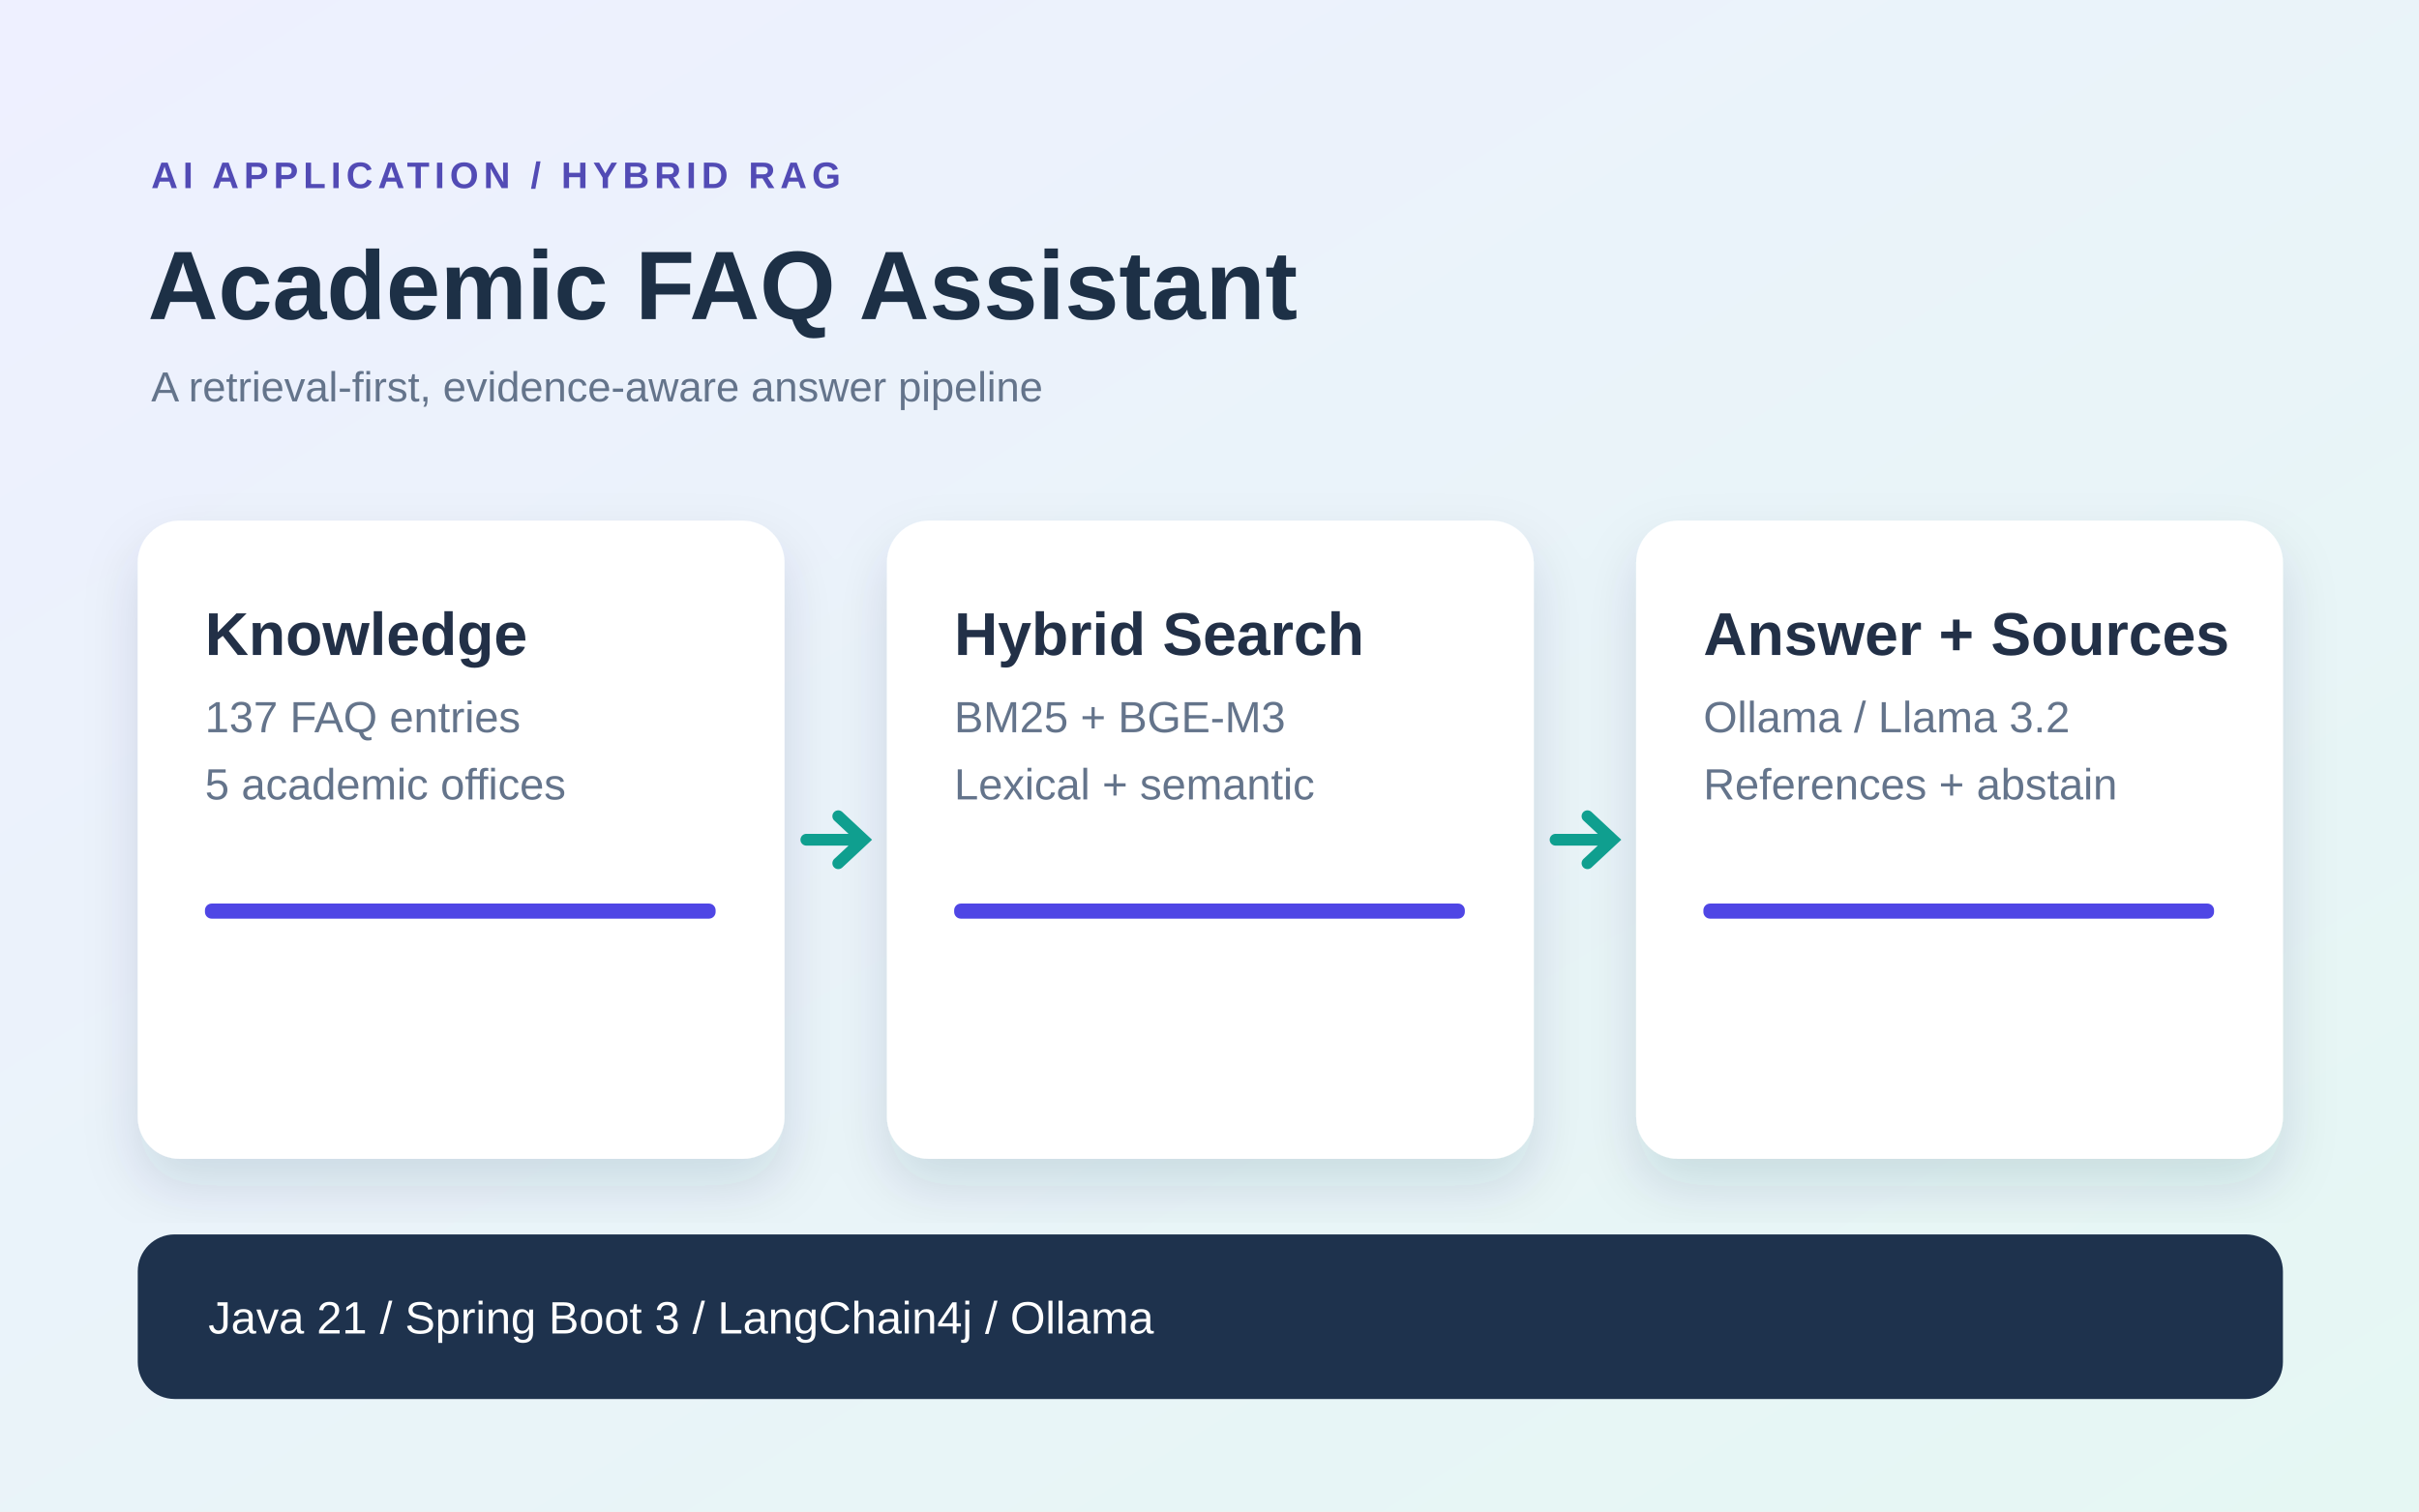
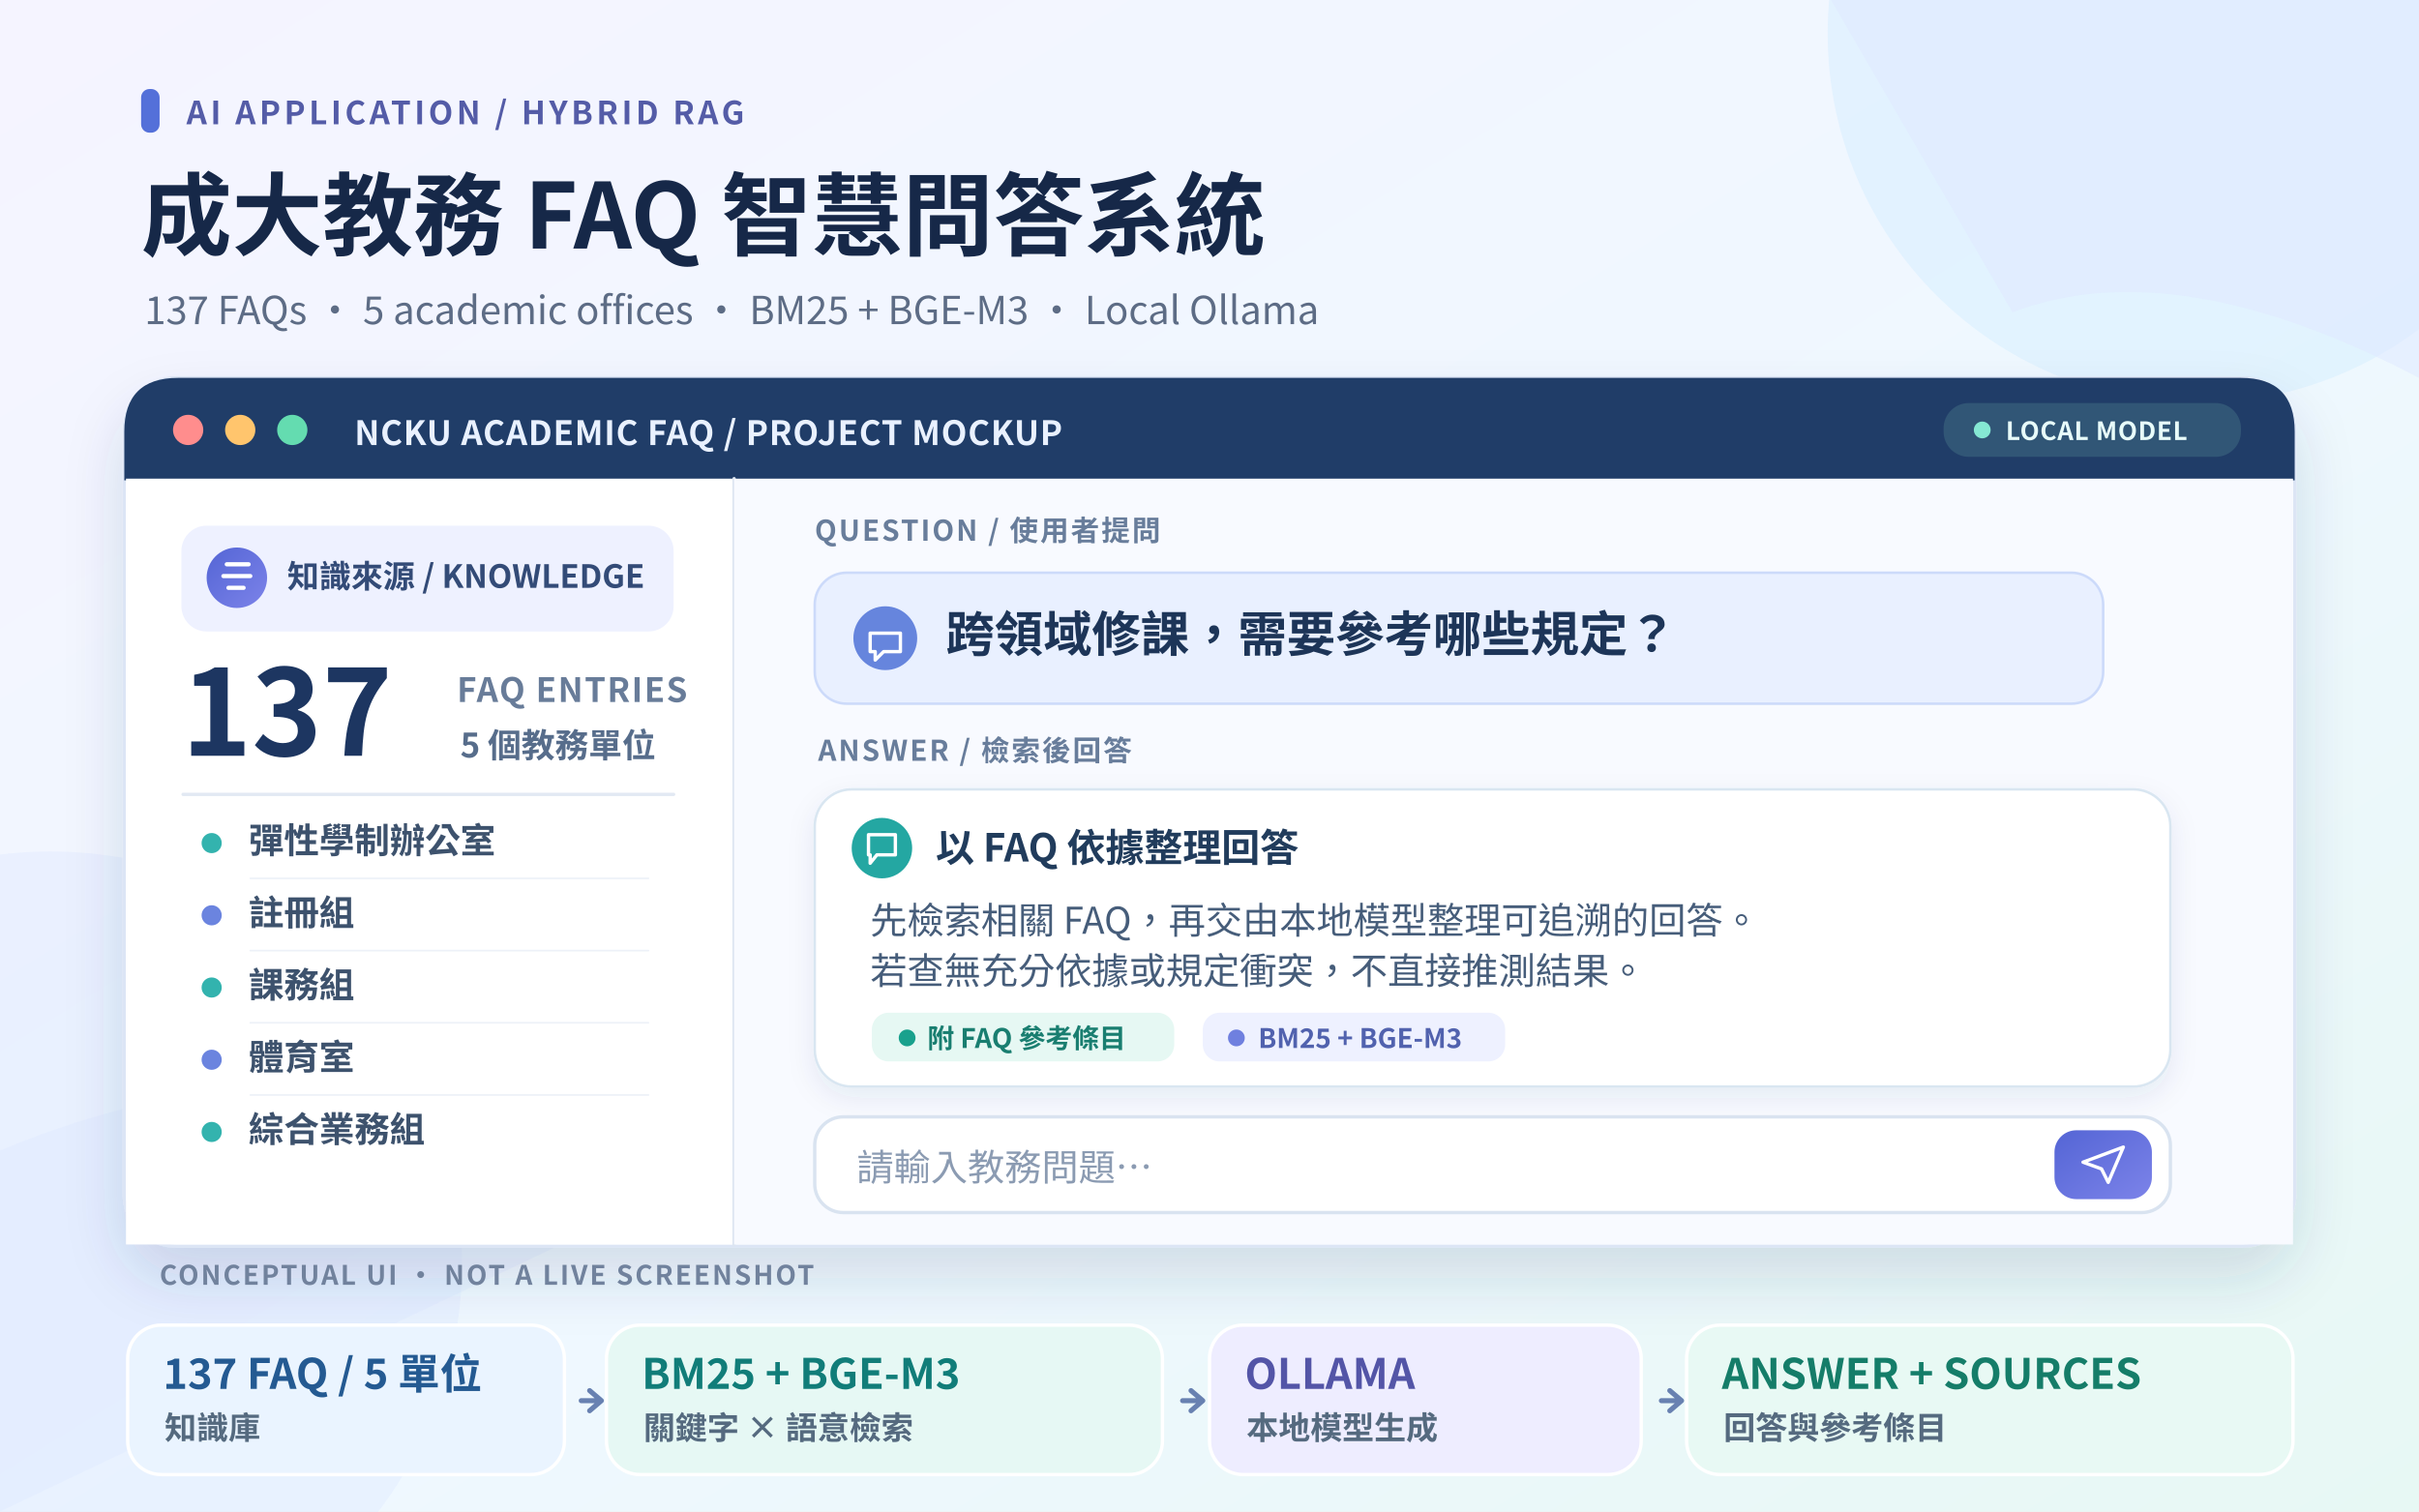
- <svg xmlns="http://www.w3.org/2000/svg" width="1440" height="900" viewBox="0 0 1440 900">
+ <svg xmlns="http://www.w3.org/2000/svg" width="1440" height="900" viewBox="0 0 1440 900" role="img" aria-labelledby="faq-title faq-desc">
  <defs>
-     <linearGradient id="bg" x2="1" y2="1">
-       <stop stop-color="#eef0ff" />
-       <stop offset="1" stop-color="#e5f7f3" />
+     <linearGradient id="bg" x1="0" y1="0" x2="1" y2="1">
+       <stop stop-color="#f5f4ff" />
+       <stop offset=".56" stop-color="#eff8ff" />
+       <stop offset="1" stop-color="#e7f8f4" />
    </linearGradient>
-     <filter id="s">
-       <feDropShadow dx="0" dy="16" stdDeviation="16" flood-color="#1c3059" flood-opacity=".13" />
+     <linearGradient id="card" x1="0" y1="0" x2="1" y2="1">
+       <stop stop-color="#ffffff" />
+       <stop offset="1" stop-color="#f7faff" />
+     </linearGradient>
+     <linearGradient id="indigo" x1="0" y1="0" x2="1" y2="1">
+       <stop stop-color="#5465d5" />
+       <stop offset="1" stop-color="#7c83e9" />
+     </linearGradient>
+     <linearGradient id="mint" x1="0" y1="0" x2="1" y2="1">
+       <stop stop-color="#e8fbf7" />
+       <stop offset="1" stop-color="#f5fffd" />
+     </linearGradient>
+     <filter id="shadow" x="-20%" y="-30%" width="140%" height="160%">
+       <feDropShadow dx="0" dy="18" stdDeviation="17" flood-color="#263e70" flood-opacity=".15" />
+     </filter>
+     <filter id="soft" x="-20%" y="-30%" width="140%" height="160%">
+       <feDropShadow dx="0" dy="6" stdDeviation="8" flood-color="#283f64" flood-opacity=".08" />
    </filter>
  </defs>
-   <rect width="1440" height="900" fill="url(#bg)" />
-   <text x="90" y="112" font-family="Arial,sans-serif" font-size="22" letter-spacing="3" font-weight="bold" fill="#524bb5">AI APPLICATION / HYBRID RAG</text>
-   <text x="88" y="190" font-family="Arial,sans-serif" font-size="58" font-weight="bold" fill="#1d3046">Academic FAQ Assistant</text>
-   <text x="90" y="239" font-family="Arial,sans-serif" font-size="25" fill="#64748b">A retrieval-first, evidence-aware answer pipeline</text>
-   <g filter="url(#s)" font-family="Arial,sans-serif">
-     <rect x="82" y="310" width="385" height="380" rx="25" fill="#fff" />
-     <rect x="528" y="310" width="385" height="380" rx="25" fill="#fff" />
-     <rect x="974" y="310" width="385" height="380" rx="25" fill="#fff" />
+   <g font-family="'Noto Sans CJK TC','Microsoft JhengHei',Arial,sans-serif">
+     <rect x="0" y="0" width="1440" height="900" rx="0" fill="url(#bg)" />
+     <circle cx="1308" cy="20" r="220" fill="#cfebff" opacity=".42" />
+     <circle cx="30" cy="752" r="245" fill="#dce7ff" opacity=".38" />
+     <path d="M1090 0 L1440 0 L1440 225 Q1295 149 1198 186 Z" fill="#dfe8ff" stroke="none" stroke-width="0" stroke-linecap="round" stroke-linejoin="round" opacity=".54" />
+     <path d="M0 685 Q220 594 378 720 L0 900 Z" fill="#dce7ff" stroke="none" stroke-width="0" stroke-linecap="round" stroke-linejoin="round" opacity=".36" />
+     <rect x="84" y="53" width="11" height="26" rx="5" fill="#5470d9" />
+     <text x="111" y="74" font-size="19" fill="#545ca7" font-weight="800" letter-spacing="2.1">AI APPLICATION   /   HYBRID RAG</text>
+     <text x="84" y="148" font-size="54" fill="#162848" font-weight="800">成大教務 FAQ 智慧問答系統</text>
+     <text x="86" y="193" font-size="23" fill="#5d6c85" font-weight="500">137 FAQs  ·  5 academic offices  ·  BM25 + BGE-M3  ·  Local Ollama</text>
+     <rect x="74" y="225" width="1292" height="517" rx="31" fill="url(#card)" filter="url(#shadow)" stroke="#dce5f5" stroke-width="2" />
+     <path d="M106 225 H1334 Q1366 225 1366 257 V286 H74 V257 Q74 225 106 225 Z" fill="#203d68" stroke="none" stroke-width="0" stroke-linecap="round" stroke-linejoin="round" />
+     <circle cx="112" cy="256" r="9" fill="#ff8d8d" />
+     <circle cx="143" cy="256" r="9" fill="#ffc56d" />
+     <circle cx="174" cy="256" r="9" fill="#64dcb0" />
+     <text x="211" y="265" font-size="20" fill="#e9f1ff" font-weight="700" letter-spacing=".5">NCKU ACADEMIC FAQ  /  PROJECT MOCKUP</text>
+     <rect x="1157" y="240" width="177" height="32" rx="15" fill="#315676" />
+     <circle cx="1180" cy="256" r="5" fill="#85e8d3" />
+     <text x="1194" y="262" font-size="15" fill="#e8fcfa" font-weight="800" letter-spacing=".4">LOCAL MODEL</text>
+     <rect x="75" y="285" width="362" height="456" rx="0" fill="#ffffff" />
+     <path d="M437 285 V741" fill="none" stroke="#dce5f1" stroke-width="2" stroke-linecap="round" stroke-linejoin="round" />
+     <rect x="108" y="313" width="293" height="63" rx="15" fill="#eef1ff" />
+     <circle cx="141" cy="344" r="18" fill="url(#indigo)" />
+     <path d="M133 343 h16 M135 336 h13 M136 350 h9" fill="none" stroke="#fff" stroke-width="2.5" stroke-linecap="round" stroke-linejoin="round" />
+     <text x="171" y="350" font-size="19" fill="#334b77" font-weight="800">知識來源 / KNOWLEDGE</text>
+     <text x="108" y="450" font-size="71" fill="#1d3661" font-weight="800">137</text>
+     <text x="272" y="418" font-size="20" fill="#687c99" font-weight="800" letter-spacing=".9">FAQ ENTRIES</text>
+     <text x="274" y="451" font-size="20" fill="#576d8b" font-weight="600">5 個教務單位</text>
+     <path d="M109 473 H401" fill="none" stroke="#e2e9f3" stroke-width="2" stroke-linecap="round" stroke-linejoin="round" />
+     <circle cx="126" cy="502" r="6" fill="#33b3ae" />
+     <text x="148" y="508" font-size="21" fill="#3d526d" font-weight="600">彈性學制辦公室</text>
+     <path d="M149 523 H386" fill="none" stroke="#edf1f8" stroke-width="1" stroke-linecap="round" stroke-linejoin="round" />
+     <circle cx="126" cy="545" r="6" fill="#6b84df" />
+     <text x="148" y="551" font-size="21" fill="#3d526d" font-weight="600">註冊組</text>
+     <path d="M149 566 H386" fill="none" stroke="#edf1f8" stroke-width="1" stroke-linecap="round" stroke-linejoin="round" />
+     <circle cx="126" cy="588" r="6" fill="#33b3ae" />
+     <text x="148" y="594" font-size="21" fill="#3d526d" font-weight="600">課務組</text>
+     <path d="M149 609 H386" fill="none" stroke="#edf1f8" stroke-width="1" stroke-linecap="round" stroke-linejoin="round" />
+     <circle cx="126" cy="631" r="6" fill="#6b84df" />
+     <text x="148" y="637" font-size="21" fill="#3d526d" font-weight="600">體育室</text>
+     <path d="M149 652 H386" fill="none" stroke="#edf1f8" stroke-width="1" stroke-linecap="round" stroke-linejoin="round" />
+     <circle cx="126" cy="674" r="6" fill="#33b3ae" />
+     <text x="148" y="680" font-size="21" fill="#3d526d" font-weight="600">綜合業務組</text>
+     <rect x="437" y="285" width="928" height="456" rx="0" fill="#f8faff" />
+     <text x="485" y="322" font-size="17" fill="#687d9b" font-weight="800" letter-spacing="1.2">QUESTION / 使用者提問</text>
+     <rect x="485" y="341" width="767" height="78" rx="19" fill="#e9f0ff" stroke="#ccdafa" stroke-width="1.5" />
+     <circle cx="527" cy="380" r="19" fill="#6685dd" />
+     <path d="M518 377 h18 v11 h-10 l-5 5 v-5 h-3 Z" fill="none" stroke="#fff" stroke-width="2" stroke-linecap="round" stroke-linejoin="round" />
+     <text x="563" y="388" font-size="29" fill="#1d3558" font-weight="700">跨領域修課，需要參考哪些規定？</text>
+     <text x="487" y="453" font-size="17" fill="#687d9b" font-weight="800" letter-spacing="1.2">ANSWER / 檢索後回答</text>
+     <rect x="485" y="470" width="807" height="177" rx="22" fill="#ffffff" filter="url(#soft)" stroke="#d9e6f1" stroke-width="1.5" />
+     <circle cx="525" cy="505" r="18" fill="#24a7a2" />
+     <path d="M517 497 H533 V509 H522 L518 514 V509 H517 Z" fill="none" stroke="#fff" stroke-width="2" stroke-linecap="round" stroke-linejoin="round" />
+     <text x="557" y="513" font-size="23" fill="#213c5c" font-weight="800">以 FAQ 依據整理回答</text>
+     <text x="518" y="556" font-size="22" fill="#465d7a" font-weight="500">先檢索相關 FAQ，再交由本地模型整理可追溯的回答。</text>
+     <text x="518" y="586" font-size="22" fill="#465d7a" font-weight="500">若查無充分依據或規定衝突，不直接推測結果。</text>
+     <rect x="519" y="603" width="180" height="29" rx="10" fill="#e6f8f3" />
+     <circle cx="540" cy="618" r="5" fill="#19a18d" />
+     <text x="552" y="624" font-size="16" fill="#197e70" font-weight="750">附 FAQ 參考條目</text>
+     <rect x="716" y="603" width="180" height="29" rx="10" fill="#eef1ff" />
+     <circle cx="736" cy="618" r="5" fill="#6f80df" />
+     <text x="749" y="624" font-size="16" fill="#5162ae" font-weight="750">BM25 + BGE-M3</text>
+     <rect x="485" y="665" width="807" height="57" rx="17" fill="#ffffff" stroke="#d9e3f0" stroke-width="2" />
+     <text x="510" y="703" font-size="22" fill="#8b9bb2" font-weight="500">請輸入教務問題…</text>
+     <rect x="1223" y="673" width="58" height="41" rx="13" fill="url(#indigo)" />
+     <path d="M1240 692 L1264 683 L1255 704 L1251 696 L1240 692 Z" fill="none" stroke="#fff" stroke-width="2" stroke-linecap="round" stroke-linejoin="round" />
+     <text x="95" y="765" font-size="16" fill="#71829d" font-weight="700" letter-spacing="1.2">CONCEPTUAL UI · NOT A LIVE SCREENSHOT</text>
+     <rect x="76" y="789" width="260" height="89" rx="20" fill="#eaf4ff" stroke="#fff" stroke-width="2" />
+     <text x="97" y="827" font-size="25" fill="#245a92" font-weight="800">137 FAQ / 5 單位</text>
+     <text x="98" y="857" font-size="19" fill="#556a7f" font-weight="600">知識庫</text>
+     <rect x="361" y="789" width="331" height="89" rx="20" fill="#e6f8f4" stroke="#fff" stroke-width="2" />
+     <text x="382" y="827" font-size="25" fill="#117d79" font-weight="800">BM25  +  BGE-M3</text>
+     <text x="383" y="857" font-size="19" fill="#556a7f" font-weight="600">關鍵字 × 語意檢索</text>
+     <rect x="720" y="789" width="257" height="89" rx="20" fill="#eeedff" stroke="#fff" stroke-width="2" />
+     <text x="741" y="827" font-size="25" fill="#5355a7" font-weight="800">OLLAMA</text>
+     <text x="742" y="857" font-size="19" fill="#556a7f" font-weight="600">本地模型生成</text>
+     <rect x="1004" y="789" width="361" height="89" rx="20" fill="#e8f9f4" stroke="#fff" stroke-width="2" />
+     <text x="1025" y="827" font-size="25" fill="#157d69" font-weight="800">ANSWER + SOURCES</text>
+     <text x="1026" y="857" font-size="19" fill="#556a7f" font-weight="600">回答與參考條目</text>
+     <path d="M346 834 H358 M351 828 l7 6 -7 6" fill="none" stroke="#6881b1" stroke-width="3" stroke-linecap="round" stroke-linejoin="round" />
+     <path d="M704 834 H716 M709 828 l7 6 -7 6" fill="none" stroke="#6881b1" stroke-width="3" stroke-linecap="round" stroke-linejoin="round" />
+     <path d="M989 834 H1001 M994 828 l7 6 -7 6" fill="none" stroke="#6881b1" stroke-width="3" stroke-linecap="round" stroke-linejoin="round" />
  </g>
-   <g font-family="Arial,sans-serif" fill="#223047">
-     <text x="122" y="390" font-size="36" font-weight="bold">Knowledge</text>
-     <text x="122" y="436" font-size="26" fill="#64748b">137 FAQ entries</text>
-     <text x="122" y="476" font-size="26" fill="#64748b">5 academic offices</text>
-     <text x="568" y="390" font-size="36" font-weight="bold">Hybrid Search</text>
-     <text x="568" y="436" font-size="26" fill="#64748b">BM25 + BGE-M3</text>
-     <text x="568" y="476" font-size="26" fill="#64748b">Lexical + semantic</text>
-     <text x="1014" y="390" font-size="36" font-weight="bold">Answer + Sources</text>
-     <text x="1014" y="436" font-size="26" fill="#64748b">Ollama / Llama 3.2</text>
-     <text x="1014" y="476" font-size="26" fill="#64748b">References + abstain</text>
-   </g>
-   <g fill="#4f46e5">
-     <rect x="122" y="538" width="304" height="9" rx="4" />
-     <rect x="568" y="538" width="304" height="9" rx="4" />
-     <rect x="1014" y="538" width="304" height="9" rx="4" />
-   </g>
-   <g stroke="#0f9f8f" stroke-width="7" stroke-linecap="round" fill="none">
-     <path d="M480 500 h34 m-15 -14 l15 14 -15 14" />
-     <path d="M926 500 h34 m-15 -14 l15 14 -15 14" />
-   </g>
-   <rect x="82" y="735" width="1277" height="98" rx="22" fill="#1e324d" />
-   <text x="124" y="794" font-family="Arial,sans-serif" font-size="27" fill="#fff">Java 21   /   Spring Boot 3   /   LangChain4j   /   Ollama</text>
</svg>
